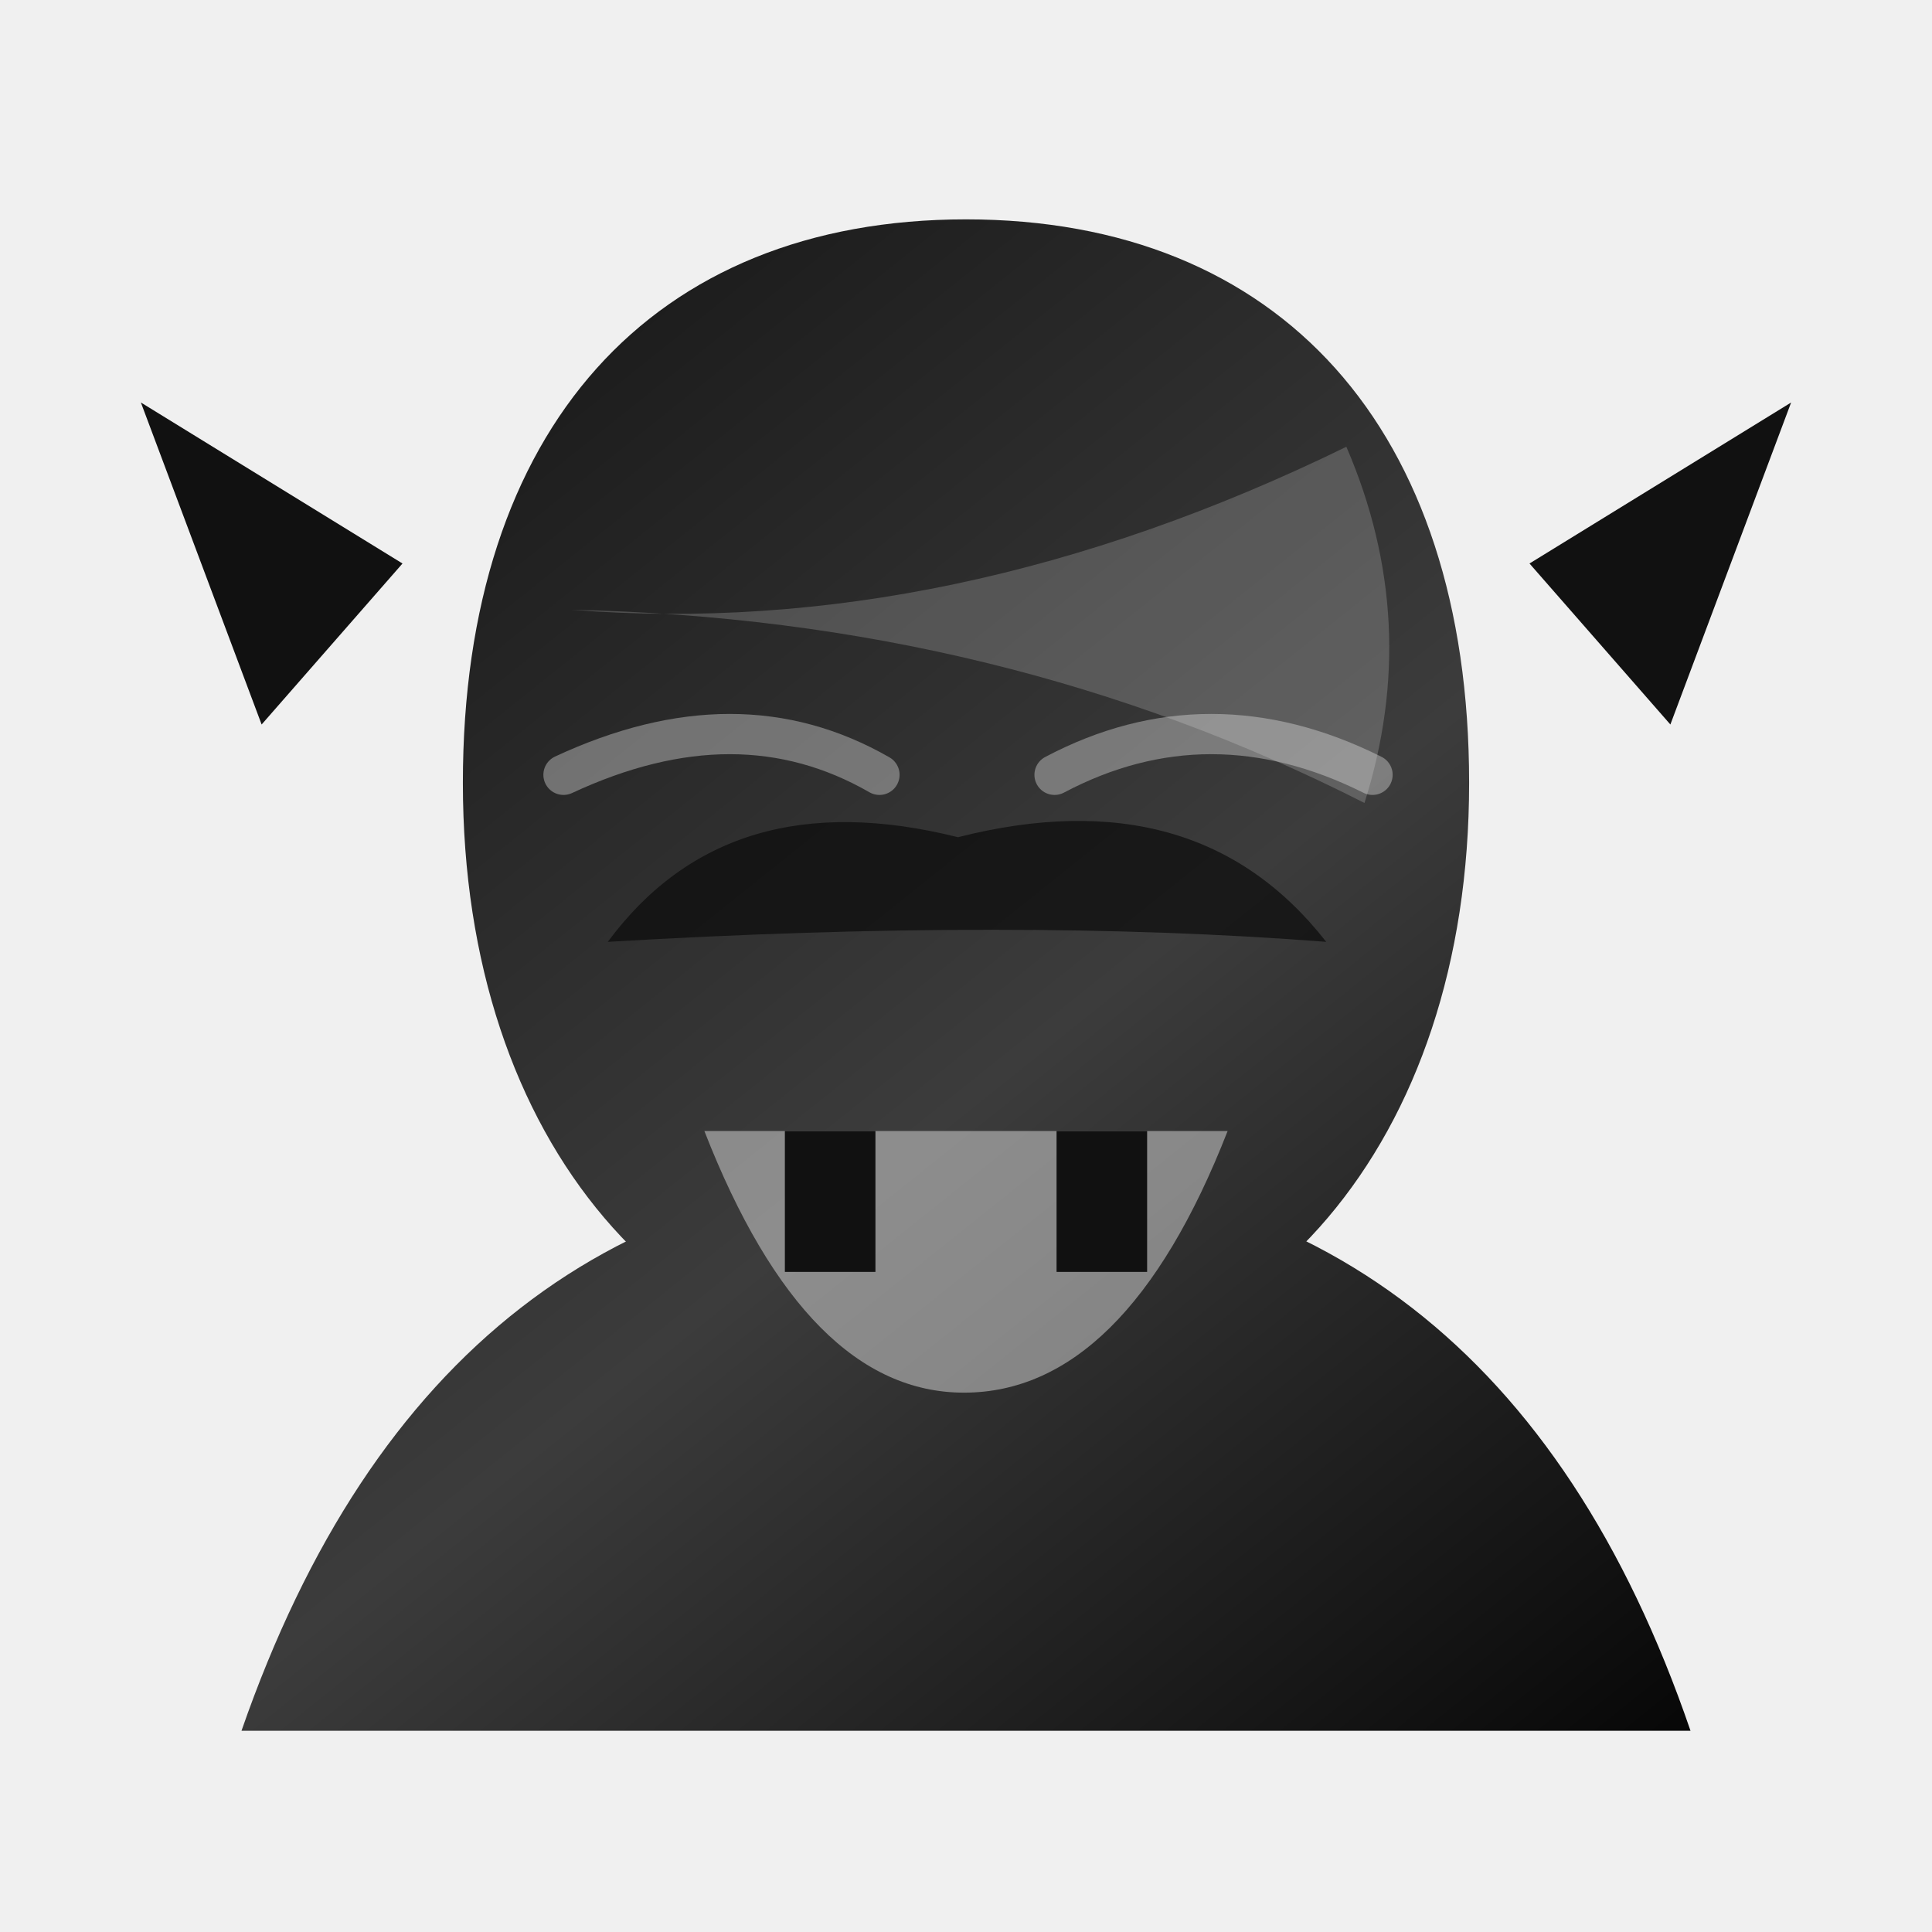
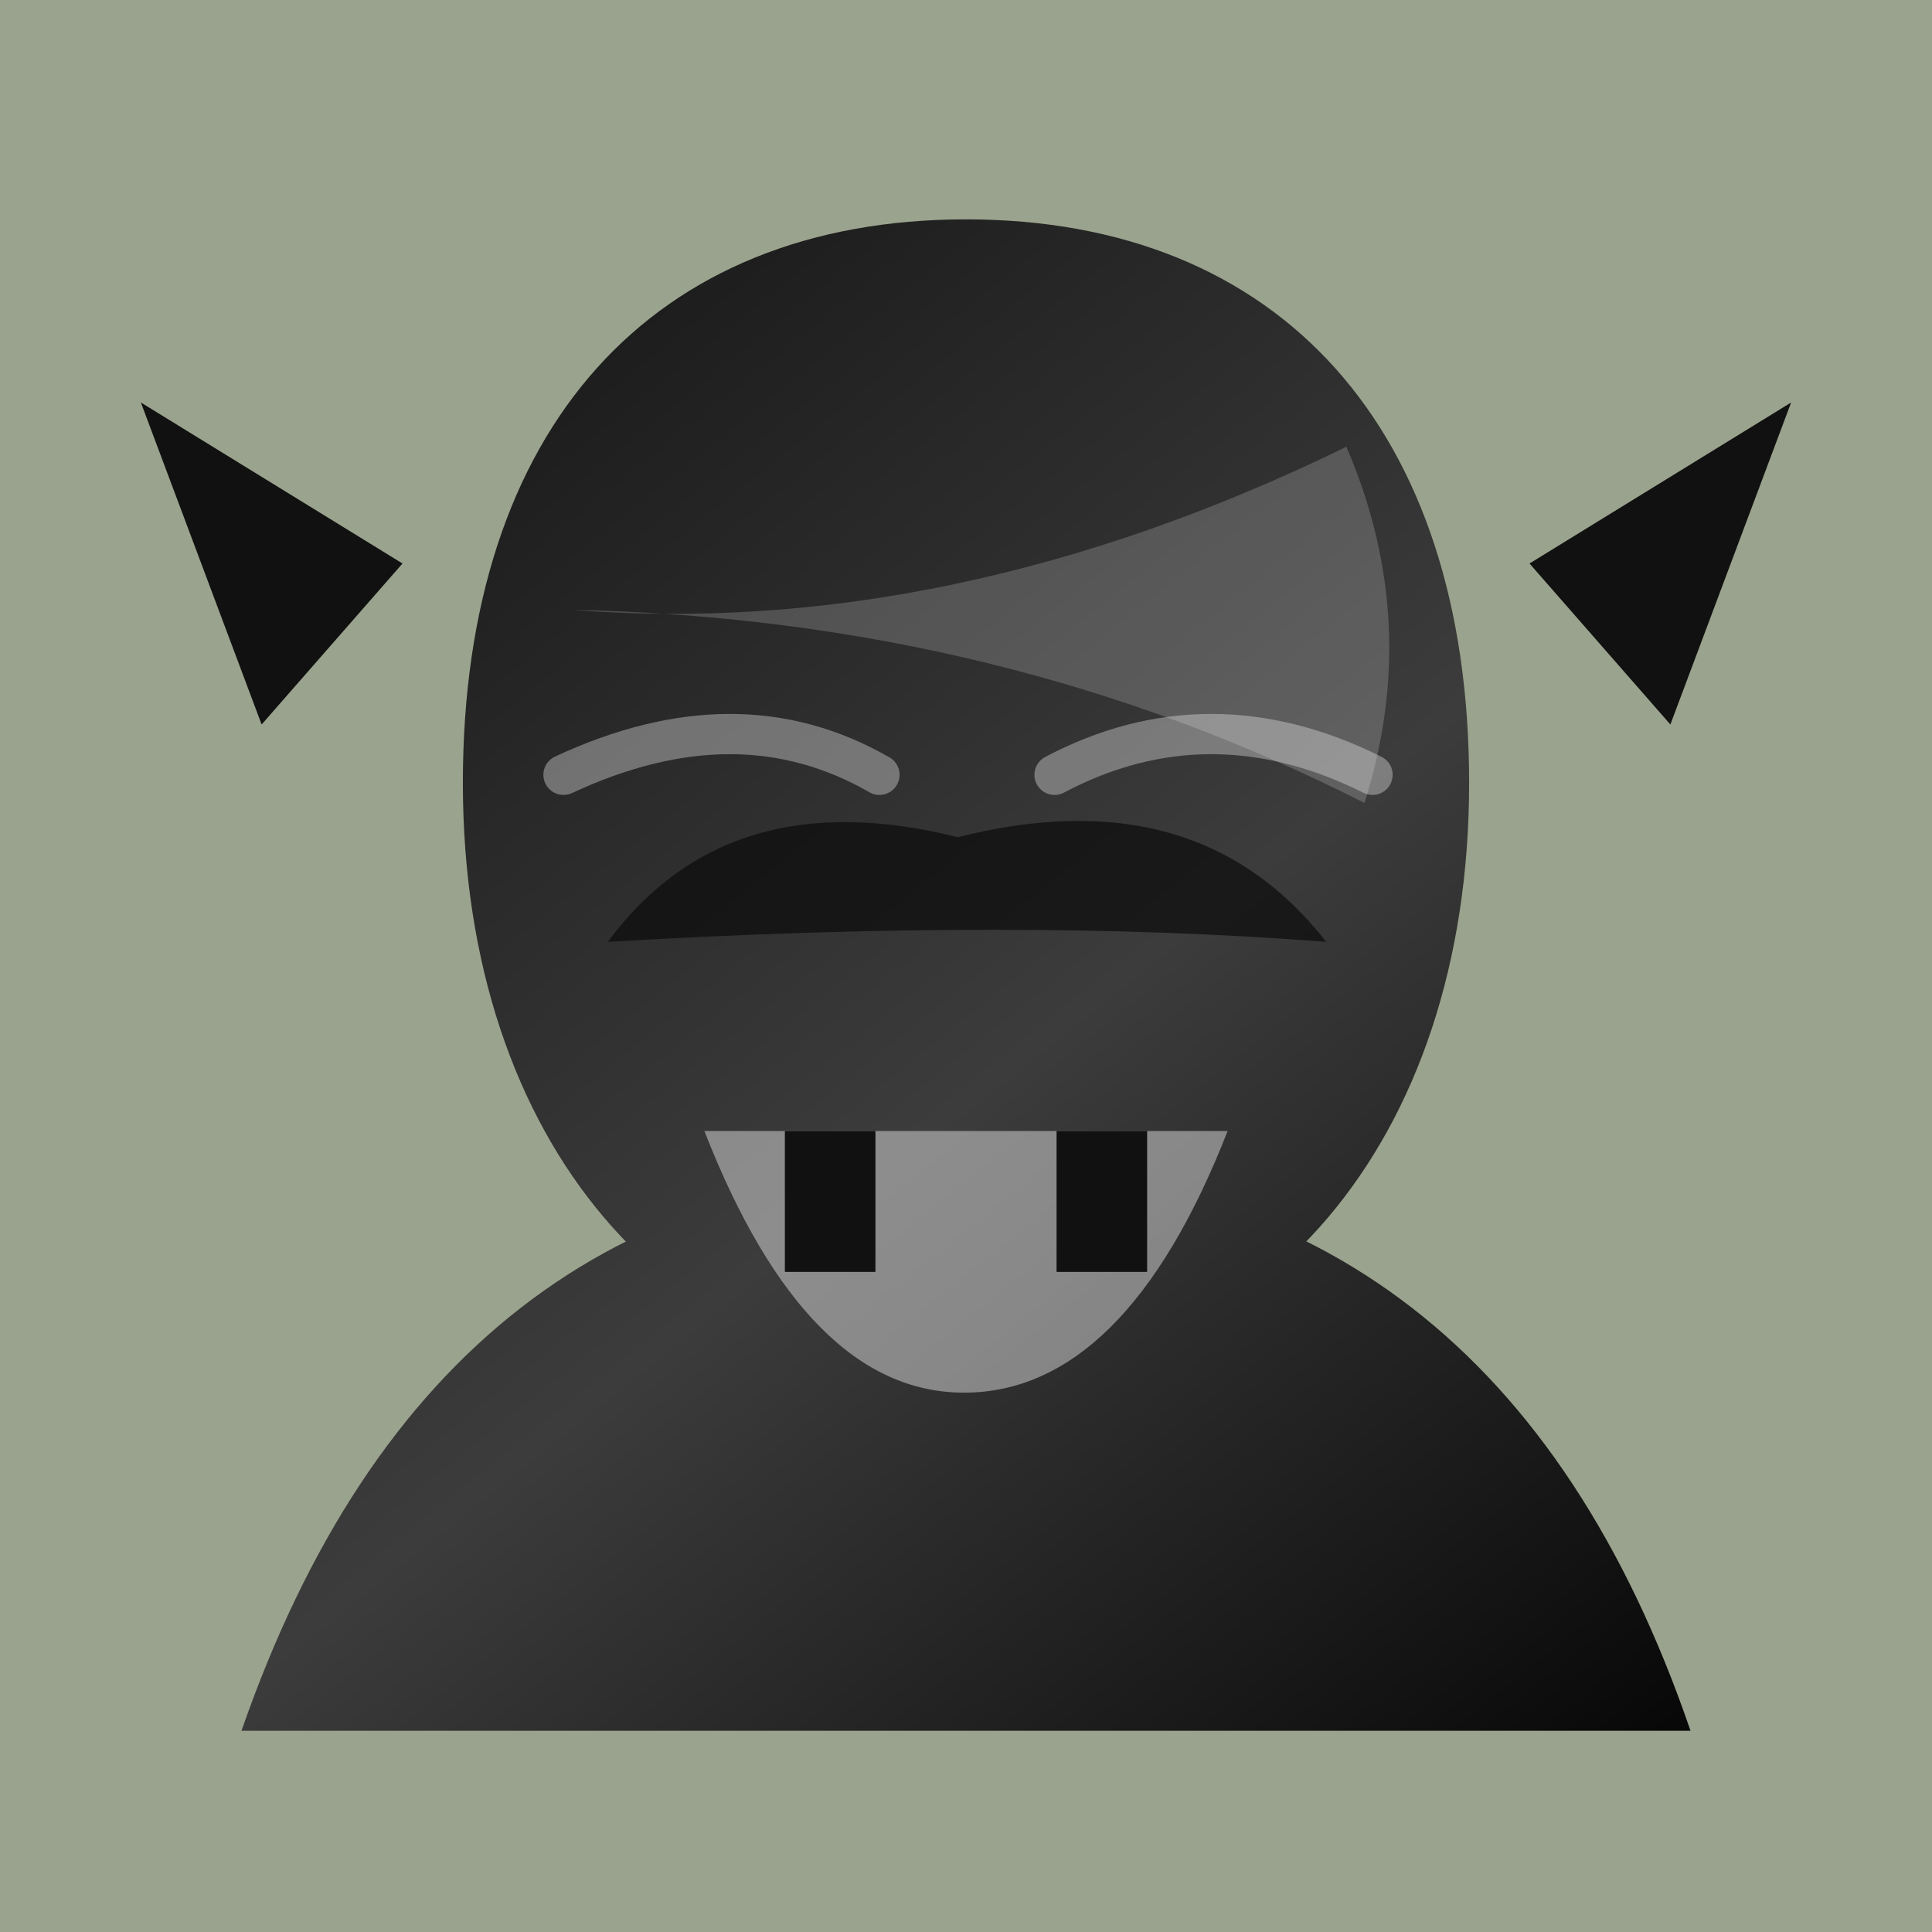
<svg xmlns="http://www.w3.org/2000/svg" viewBox="0 0 96 96" role="img">
  <defs>
    <linearGradient id="g" x1="15" x2="79" y1="9" y2="89" gradientUnits="userSpaceOnUse">
      <stop offset="0" stop-color="#111" />
      <stop offset=".55" stop-color="#3c3c3c" />
      <stop offset="1" stop-color="#080808" />
    </linearGradient>
  </defs>
+   <rect width="96" height="96" fill="#9aa38d" />
  <path fill="url(#g)" d="M12 86c6.5-18.7 18.5-28 36-28s29.6 9.3 36 28H12Z" />
  <path fill="url(#g)" d="M23 38.9c0-17.6 9.4-28 25-28s25 10.4 25 28c0 17.9-10.4 29.8-25 29.8S23 56.8 23 38.9Z" />
  <path fill="#111" d="M20 28 7 20l6 16 7-8ZM76 28l13-8-6 16-7-8Z" />
  <path fill="#fff" opacity=".19" d="M28.4 30.3c12.5 1 25.4-1.7 38.5-8.1 2.5 5.8 2.8 11.7.9 17.7-12-6.1-25.1-9.3-39.4-9.6Z" />
  <path fill="#0a0a0a" opacity=".7" d="M30.2 46.8c4-5.4 9.8-7.1 17.4-5.2 7.9-2 14-.3 18.3 5.2-10.3-.8-22.2-.8-35.7 0Z" />
  <path fill="#eee" opacity=".46" d="M35 56.2h26c-3.4 8.7-7.8 13-13.1 13-5.2 0-9.5-4.3-12.9-13Z" />
  <path fill="#111" d="M39 56.2h4.5v7H39zM52.5 56.2H57v7h-4.5z" />
  <path fill="none" stroke="#eee" stroke-width="2" stroke-linecap="round" opacity=".37" d="M28 38.5c5.8-2.7 11-2.7 15.7 0M52.4 38.5c5.1-2.7 10.4-2.7 15.8 0" />
</svg>
